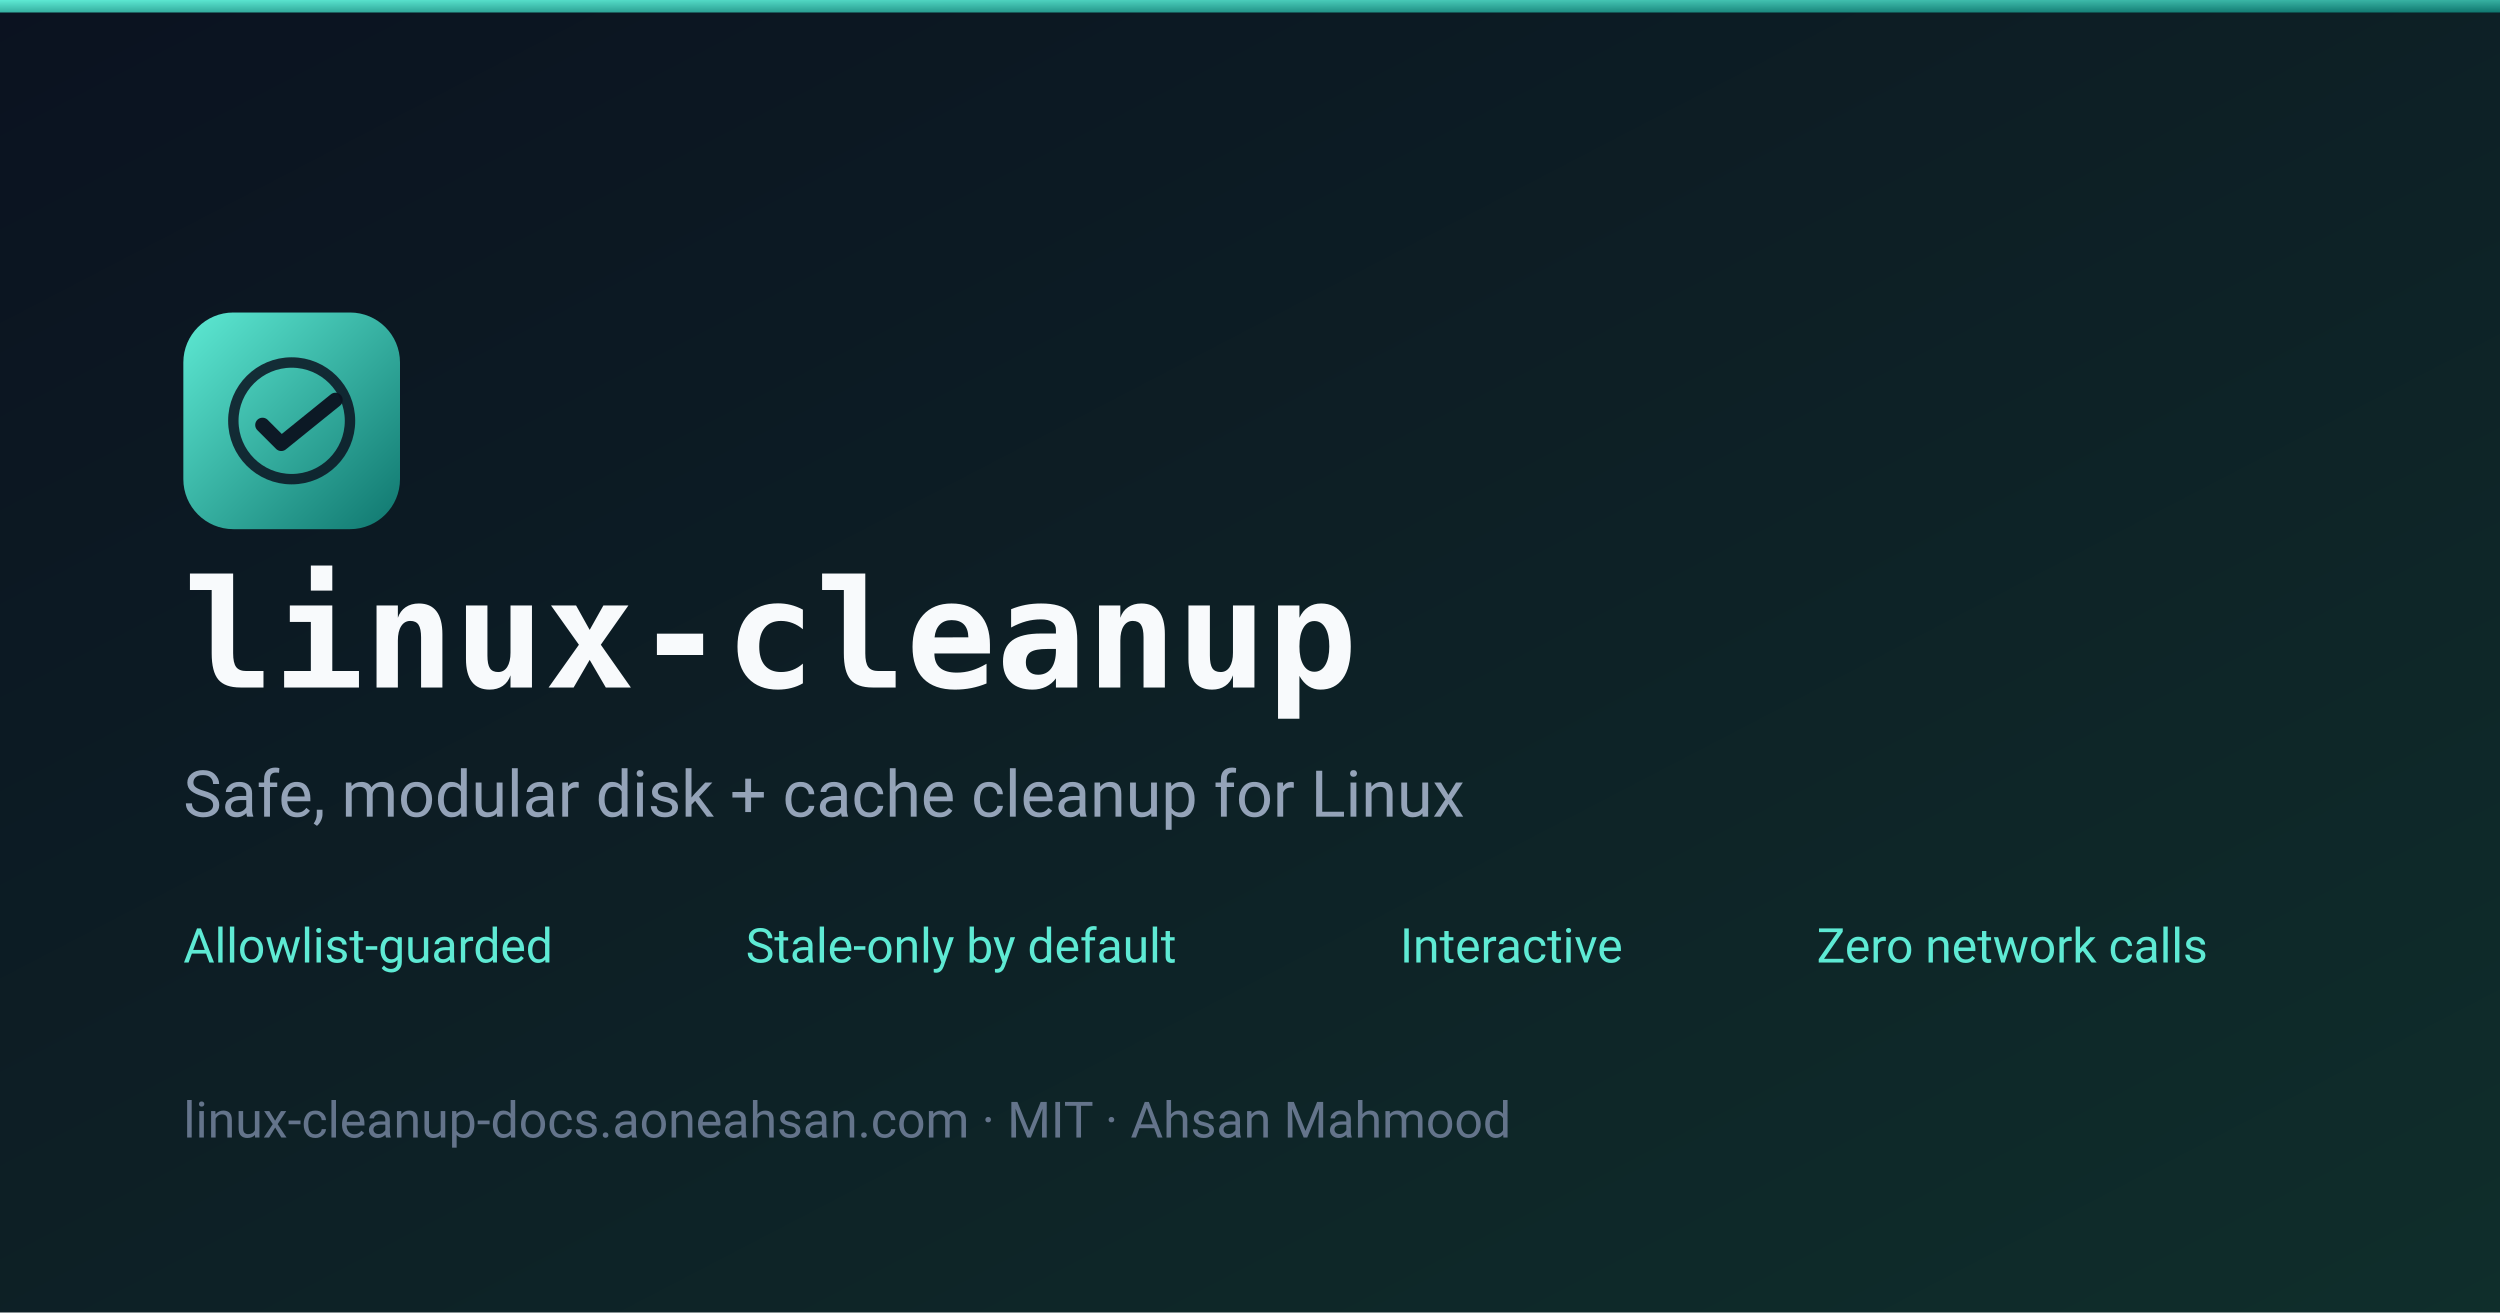
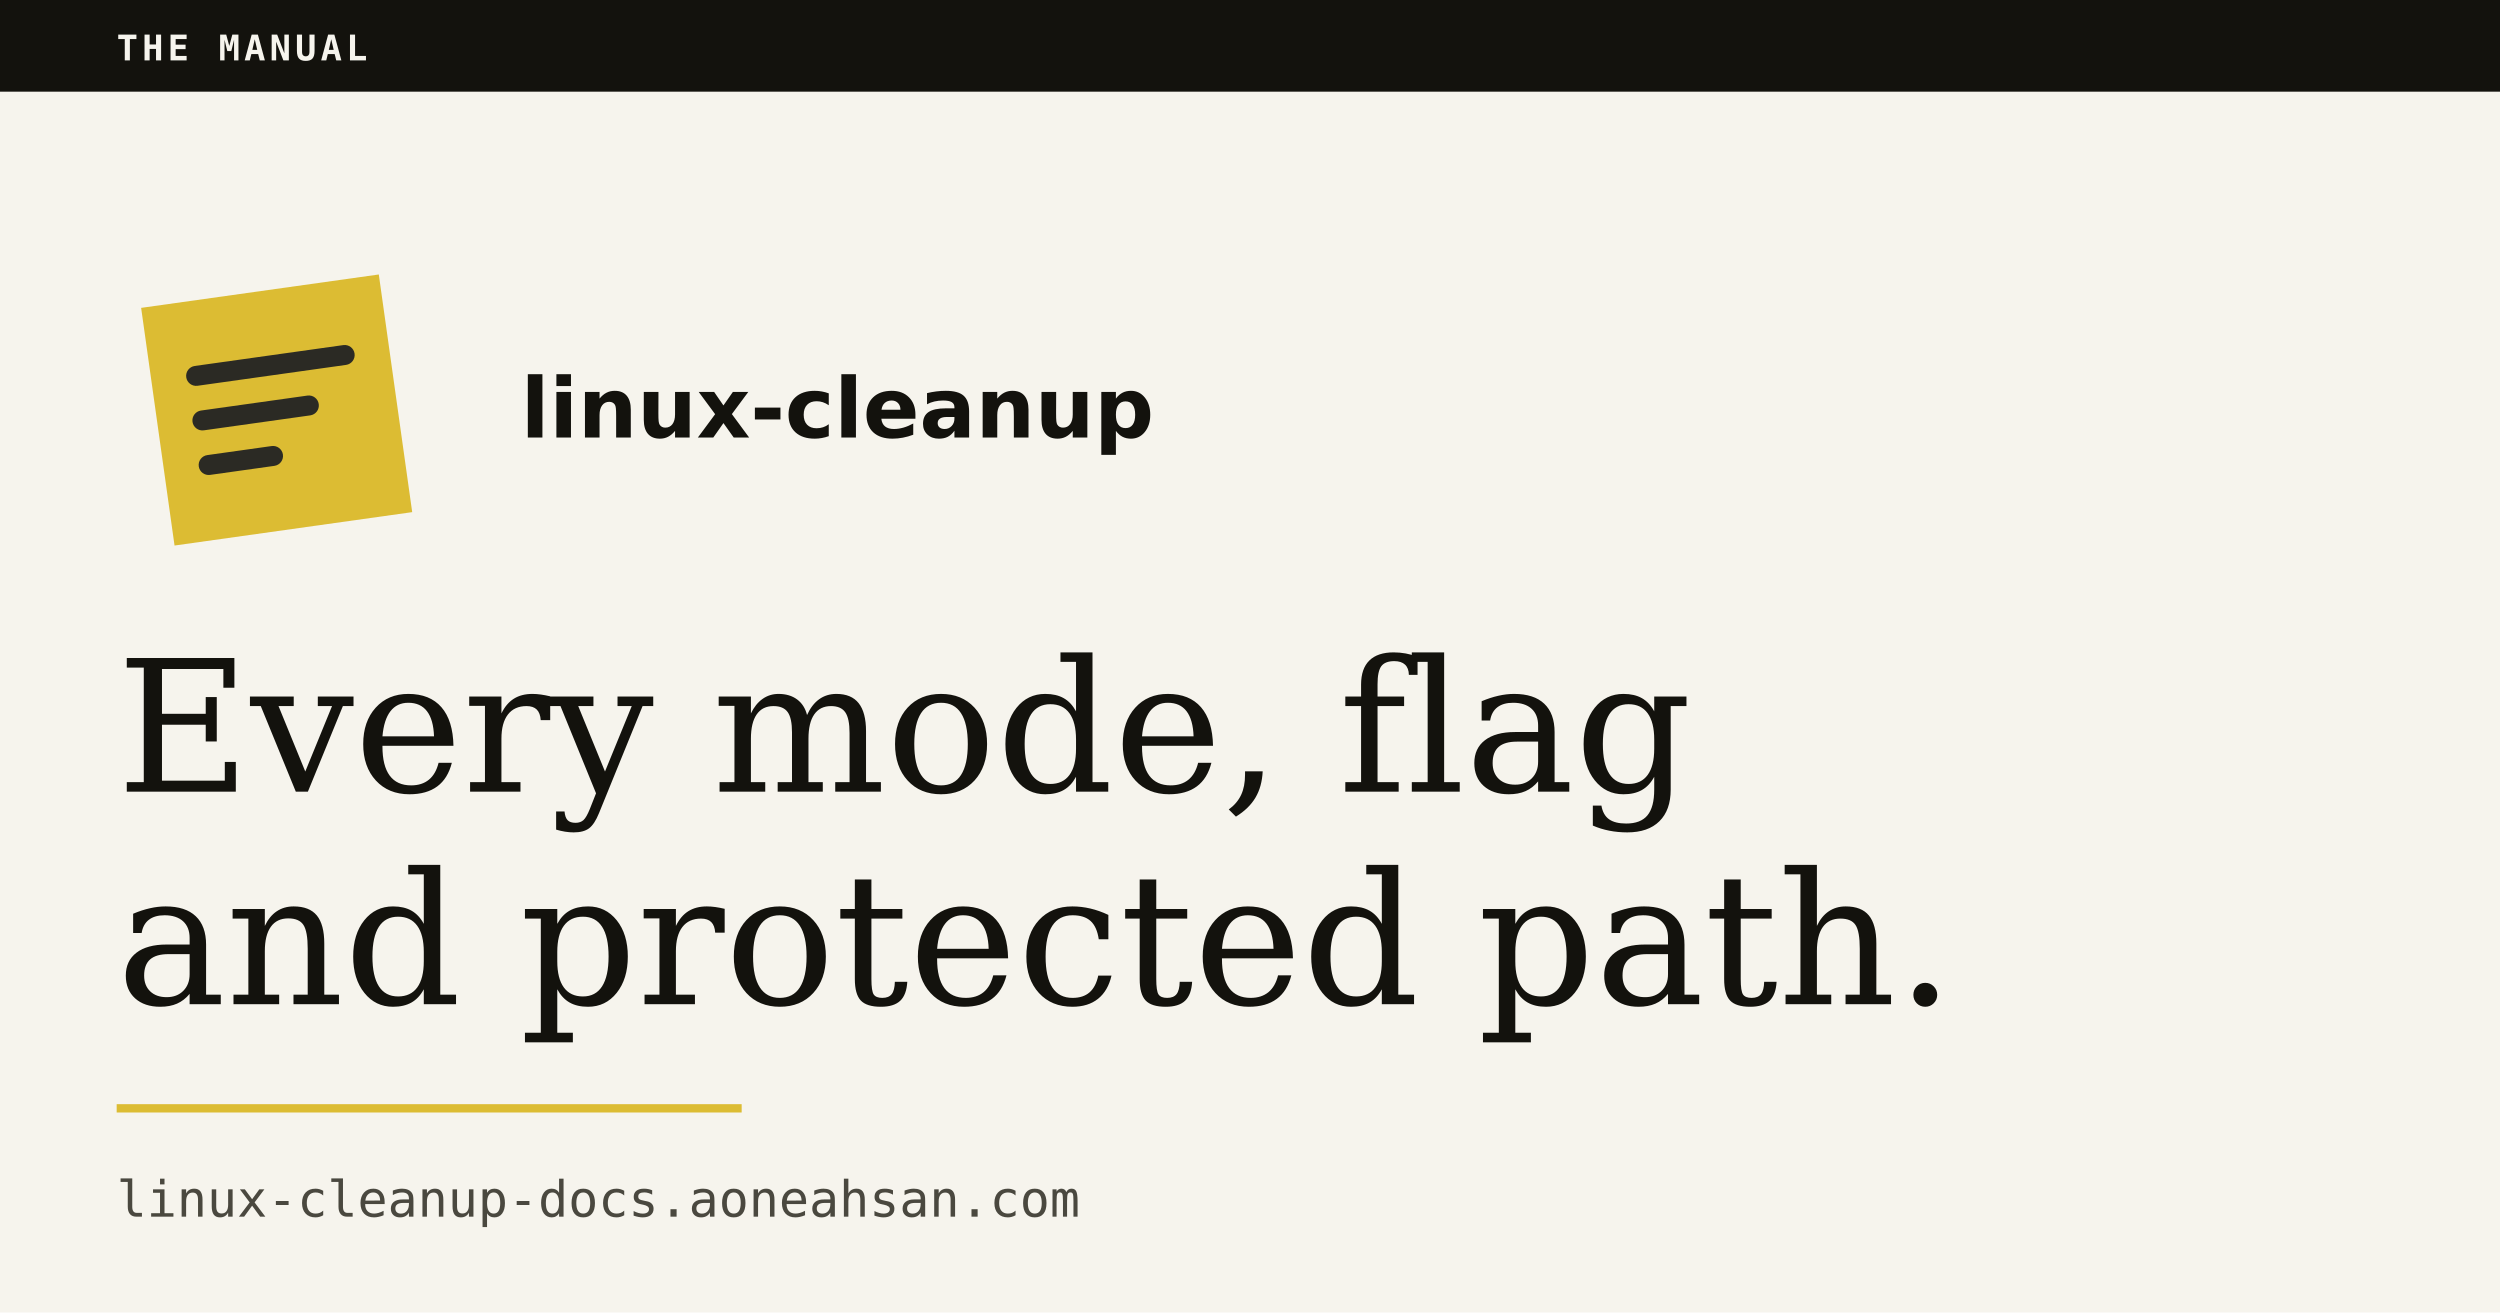
- <svg xmlns="http://www.w3.org/2000/svg" viewBox="0 0 1200 630" role="img" aria-label="linux-cleanup — safe, modular disk and cache cleanup for Linux" width="1200" height="630">
-   <defs>
-     <linearGradient id="lc-bg" x1="0" y1="0" x2="1" y2="1">
-       <stop offset="0" stop-color="#0b1220" />
-       <stop offset="1" stop-color="#0f2e2b" />
-     </linearGradient>
-     <linearGradient id="lc-mark" x1="0" y1="0" x2="1" y2="1">
-       <stop offset="0" stop-color="#5eead4" />
-       <stop offset="1" stop-color="#0f766e" />
-     </linearGradient>
-   </defs>
-   <rect width="1200" height="630" fill="url(#lc-bg)" />
-   <rect x="0" y="0" width="1200" height="6" fill="url(#lc-mark)" />
-   <g transform="translate(88 150)">
-     <rect width="104" height="104" rx="24" fill="url(#lc-mark)" />
-     <g transform="translate(52 52)">
-       <circle r="28" fill="none" stroke="#0b1220" stroke-opacity="0.85" stroke-width="5" />
-       <path d="M-14 2 l9 9 L21 -10" fill="none" stroke="#0b1220" stroke-opacity="0.95" stroke-width="7" stroke-linecap="round" stroke-linejoin="round" />
-     </g>
+ <svg xmlns="http://www.w3.org/2000/svg" width="1200" height="630" viewBox="0 0 1200 630">
+   <rect width="1200" height="630" fill="#F6F4ED" />
+   <rect x="0" y="0" width="1200" height="44" fill="#13120D" />
+   <text x="56" y="29" fill="#F6F4ED" font-family="DejaVu Sans Mono, monospace" font-size="17" font-weight="700" letter-spacing="2">THE MANUAL</text>
+   <g transform="translate(56 120) scale(2.4) rotate(-8 32 32)">
+     <rect x="8" y="8" width="48" height="48" fill="#DCBC33" />
+     <rect x="15" y="21" width="34" height="4" rx="2" fill="#2B2A24" />
+     <rect x="15" y="30" width="25.5" height="4" rx="2" fill="#2B2A24" />
+     <rect x="15" y="39" width="17" height="4" rx="2" fill="#2B2A24" />
  </g>
-   <text x="88" y="330" font-family="ui-monospace, SFMono-Regular, Menlo, monospace" font-size="72" font-weight="700" fill="#f8fafc">linux-cleanup</text>
-   <text x="88" y="392" font-family="system-ui, -apple-system, Segoe UI, Roboto, sans-serif" font-size="31" fill="#94a3b8">Safe, modular disk + cache cleanup for Linux</text>
-   <g font-family="system-ui, -apple-system, Segoe UI, Roboto, sans-serif" font-size="23" fill="#5eead4">
-     <text x="88" y="462">Allowlist-guarded</text>
-     <text x="358" y="462">Stale-only by default</text>
-     <text x="672" y="462">Interactive</text>
-     <text x="872" y="462">Zero network calls</text>
-   </g>
-   <text x="88" y="546" font-family="system-ui, -apple-system, Segoe UI, Roboto, sans-serif" font-size="24" fill="#64748b">linux-cleanup-docs.aoneahsan.com · MIT · Ahsan Mahmood</text>
+   <text x="250" y="210" fill="#13120D" font-family="DejaVu Sans, sans-serif" font-size="40" font-weight="700">linux-cleanup</text>
+   <text x="56" y="380" fill="#13120D" font-family="Georgia, DejaVu Serif, serif" font-size="88">Every mode, flag</text>
+   <text x="56" y="482" fill="#13120D" font-family="Georgia, DejaVu Serif, serif" font-size="88">and protected path.</text>
+   <rect x="56" y="530" width="300" height="4" fill="#DCBC33" />
+   <text x="56" y="584" fill="#4A483F" font-family="DejaVu Sans Mono, monospace" font-size="24">linux-cleanup-docs.aoneahsan.com</text>
</svg>
